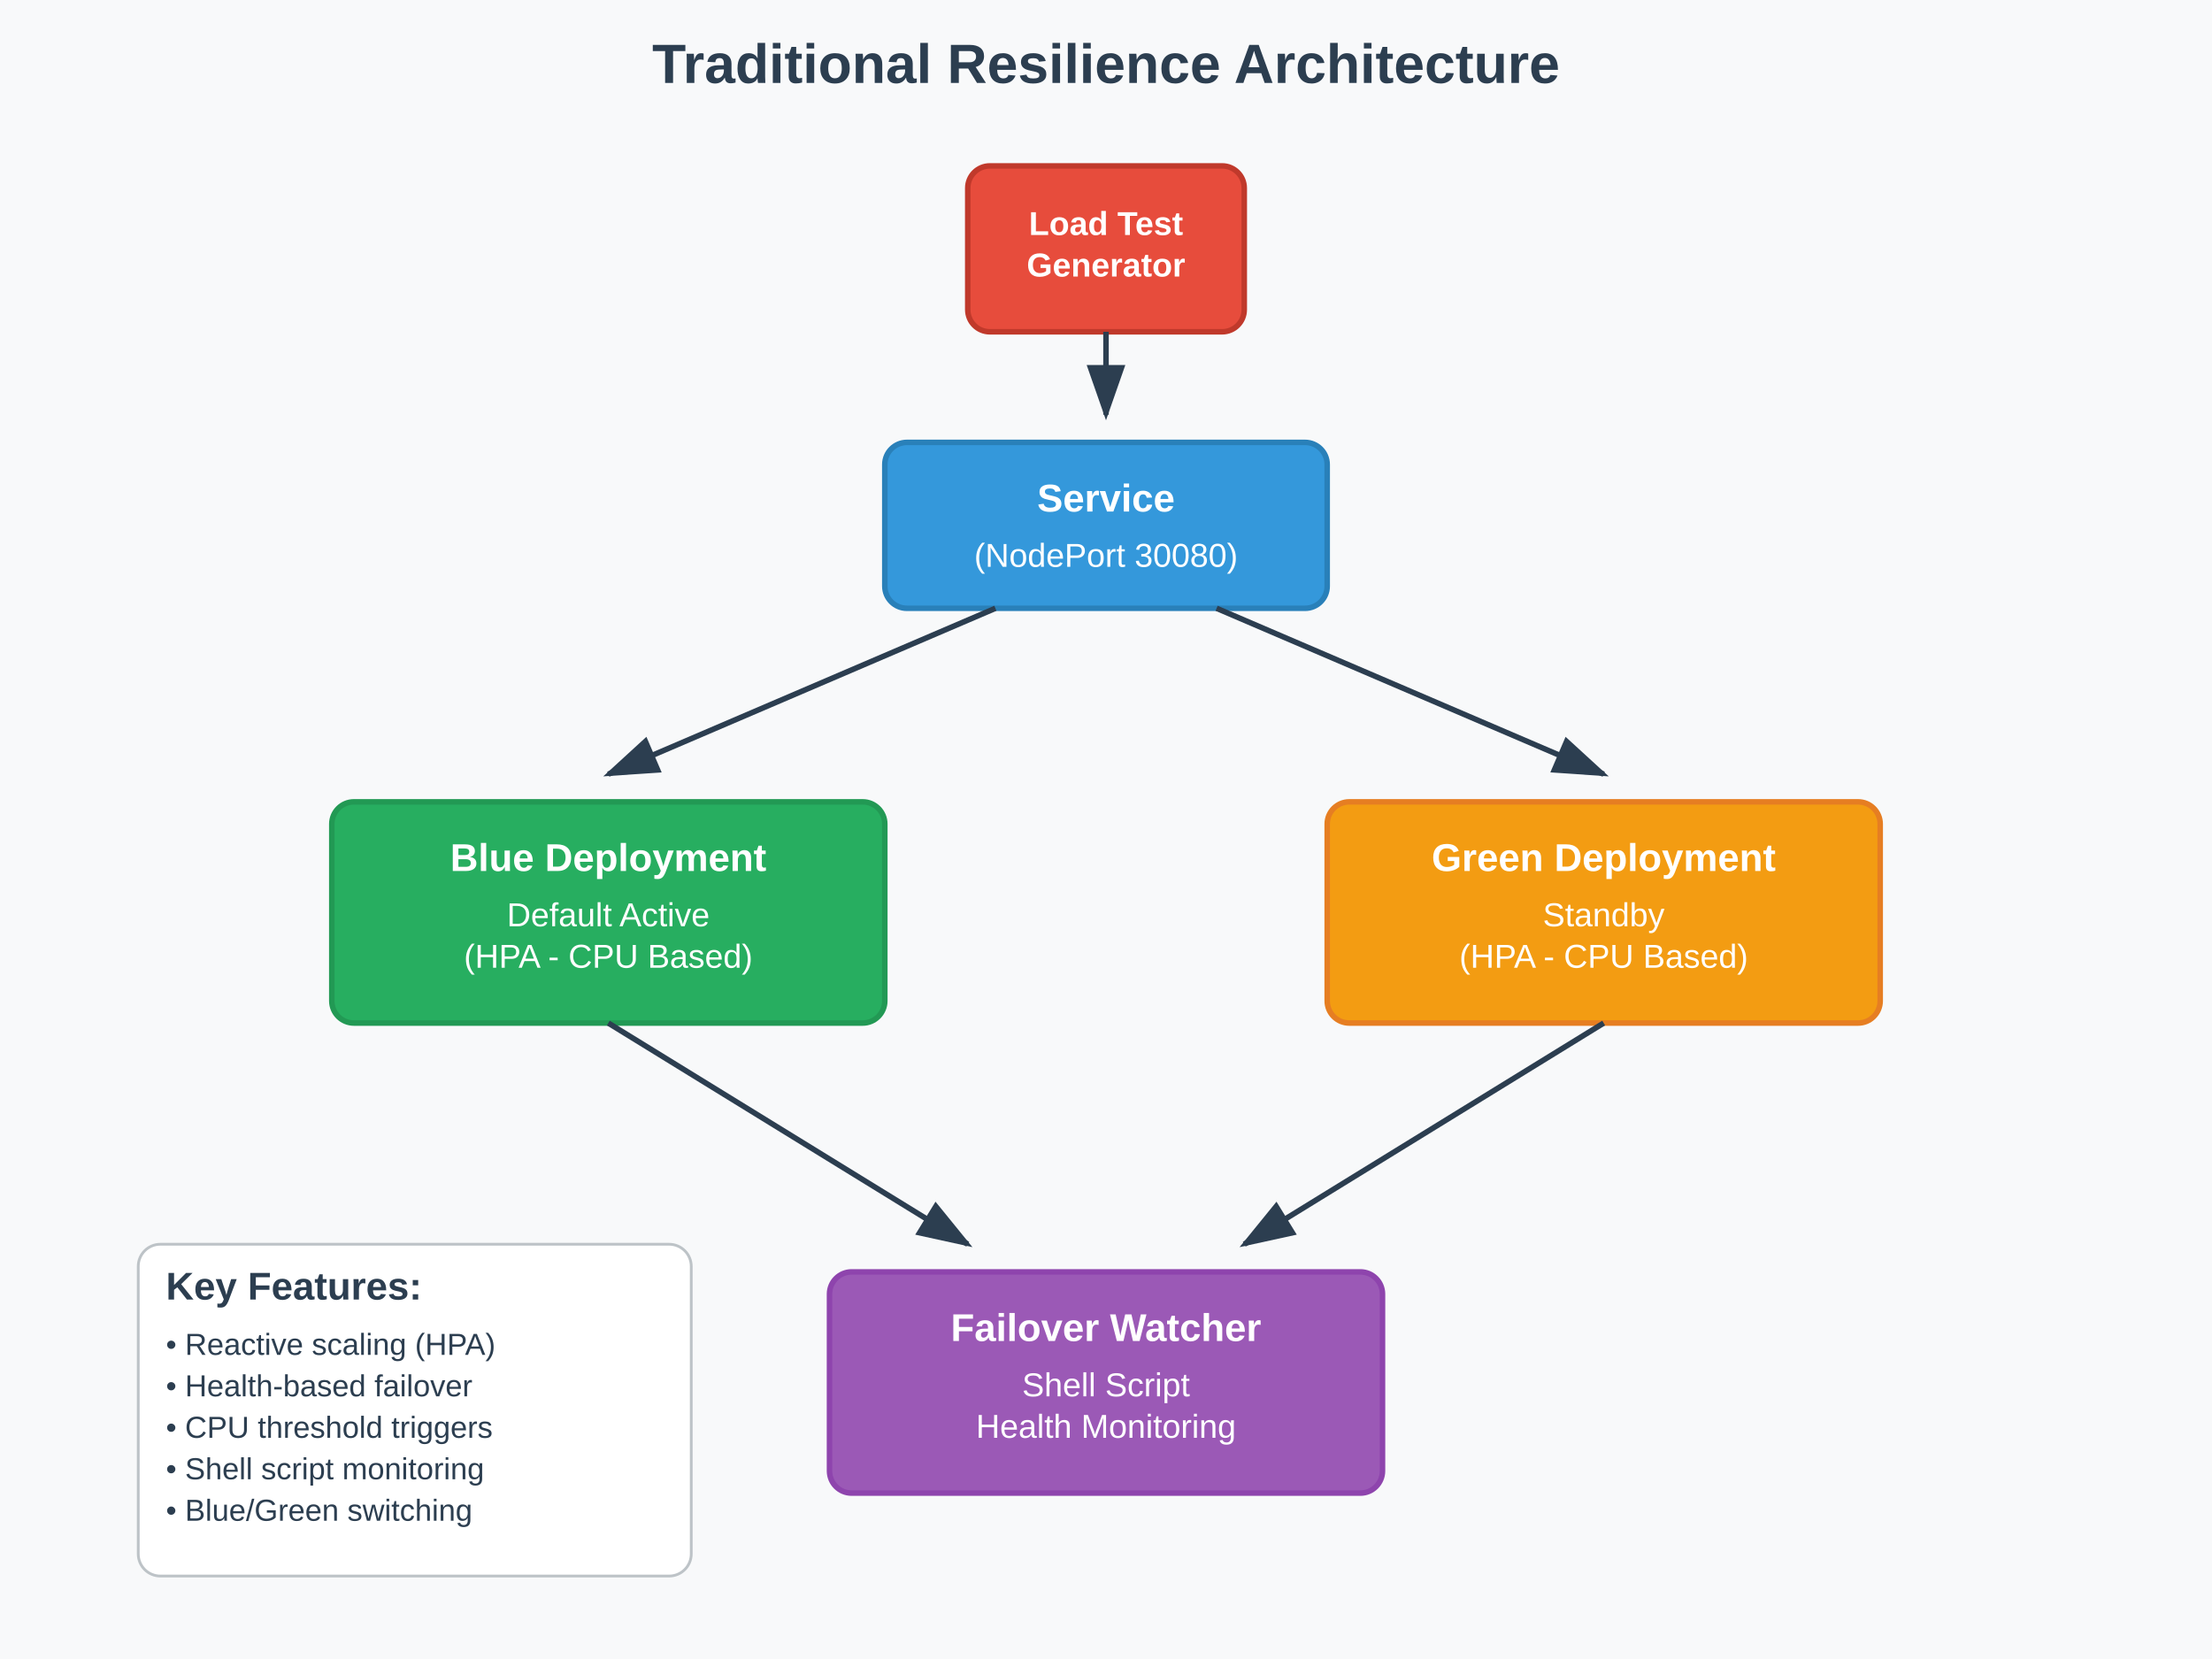
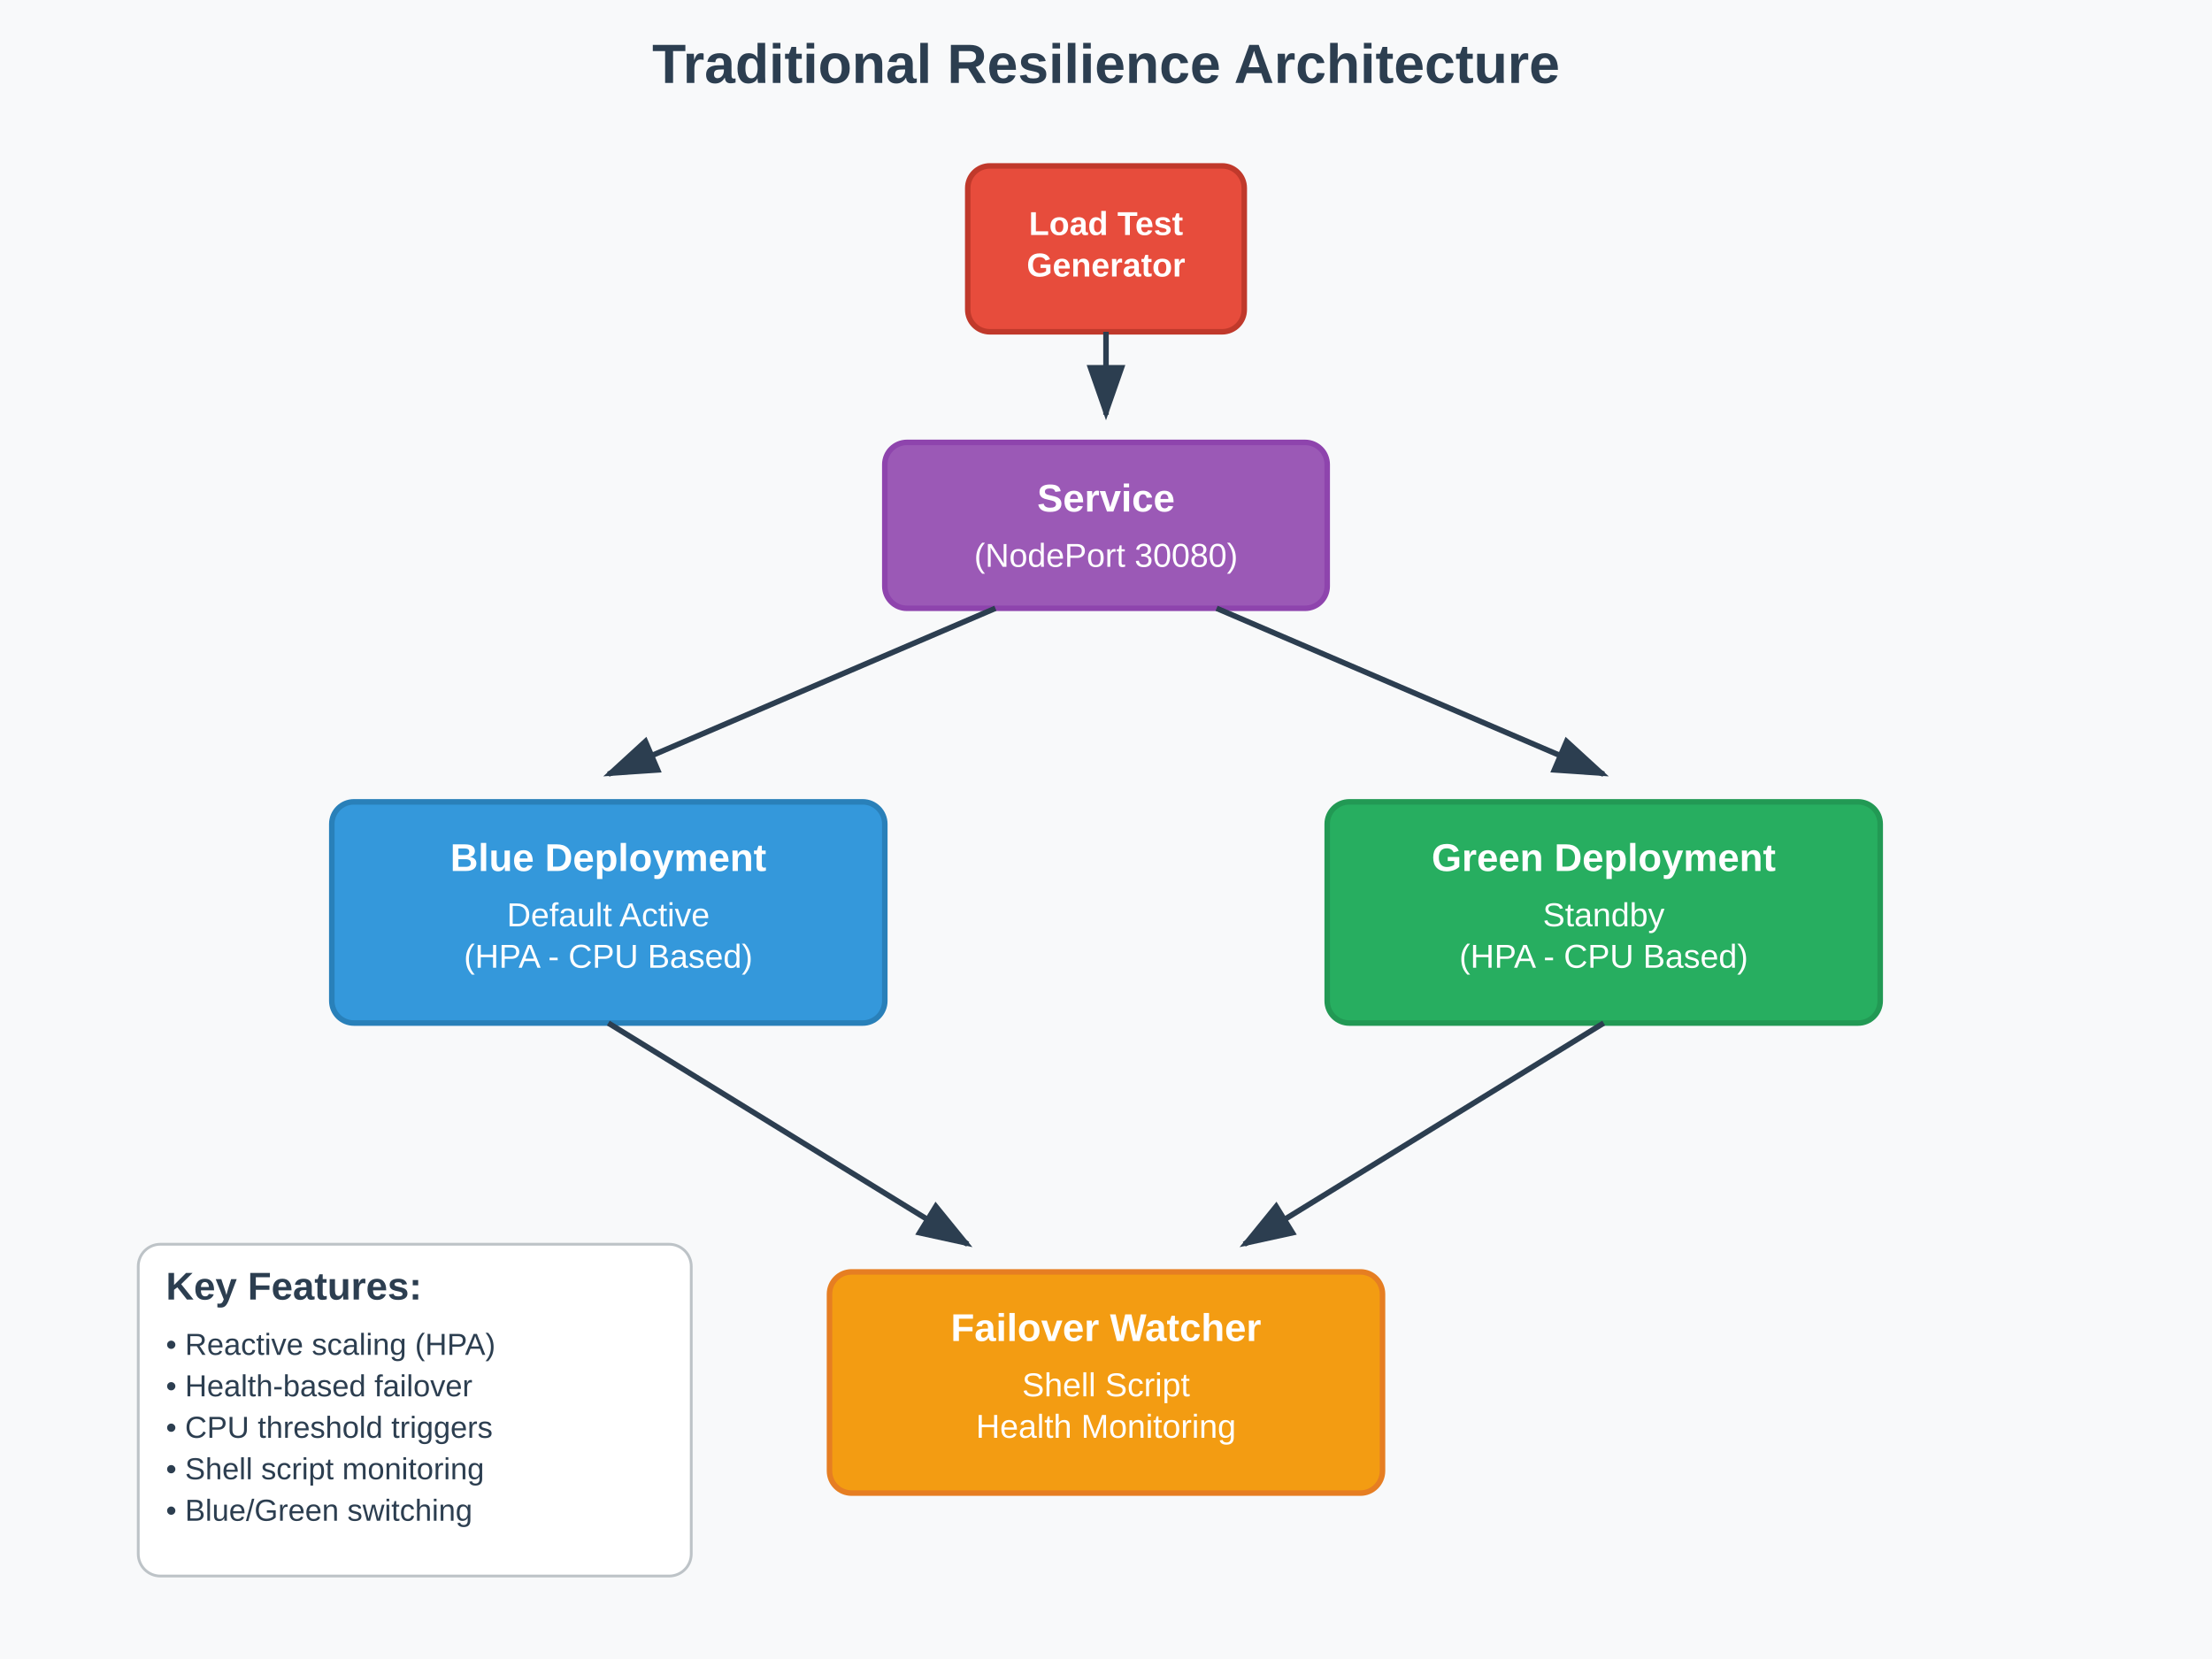
<svg xmlns="http://www.w3.org/2000/svg" viewBox="0 0 800 600">
  <rect width="800" height="600" fill="#f8f9fa" />
  <text x="400" y="30" text-anchor="middle" font-family="Arial, sans-serif" font-size="20" font-weight="bold" fill="#2c3e50">Traditional Resilience Architecture</text>
  <rect x="350" y="60" width="100" height="60" rx="8" fill="#e74c3c" stroke="#c0392b" stroke-width="2" />
  <text x="400" y="85" text-anchor="middle" font-family="Arial, sans-serif" font-size="12" font-weight="bold" fill="white">Load Test</text>
  <text x="400" y="100" text-anchor="middle" font-family="Arial, sans-serif" font-size="12" font-weight="bold" fill="white">Generator</text>
  <path d="M400 120 L400 150" stroke="#2c3e50" stroke-width="2" marker-end="url(#arrowhead)" />
-   <rect x="320" y="160" width="160" height="60" rx="8" fill="#3498db" stroke="#2980b9" stroke-width="2" />
+   <rect x="320" y="160" width="160" height="60" rx="8" fill="#9b59b6" stroke="#8e44ad" stroke-width="2" />
  <text x="400" y="185" text-anchor="middle" font-family="Arial, sans-serif" font-size="14" font-weight="bold" fill="white">Service</text>
  <text x="400" y="205" text-anchor="middle" font-family="Arial, sans-serif" font-size="12" fill="white">(NodePort 30080)</text>
  <path d="M360 220 L220 280" stroke="#2c3e50" stroke-width="2" marker-end="url(#arrowhead)" />
  <path d="M440 220 L580 280" stroke="#2c3e50" stroke-width="2" marker-end="url(#arrowhead)" />
-   <rect x="120" y="290" width="200" height="80" rx="8" fill="#27ae60" stroke="#229954" stroke-width="2" />
+   <rect x="120" y="290" width="200" height="80" rx="8" fill="#3498db" stroke="#2980b9" stroke-width="2" />
  <text x="220" y="315" text-anchor="middle" font-family="Arial, sans-serif" font-size="14" font-weight="bold" fill="white">Blue Deployment</text>
  <text x="220" y="335" text-anchor="middle" font-family="Arial, sans-serif" font-size="12" fill="white">Default Active</text>
  <text x="220" y="350" text-anchor="middle" font-family="Arial, sans-serif" font-size="12" fill="white">(HPA - CPU Based)</text>
-   <rect x="480" y="290" width="200" height="80" rx="8" fill="#f39c12" stroke="#e67e22" stroke-width="2" />
+   <rect x="480" y="290" width="200" height="80" rx="8" fill="#27ae60" stroke="#229954" stroke-width="2" />
  <text x="580" y="315" text-anchor="middle" font-family="Arial, sans-serif" font-size="14" font-weight="bold" fill="white">Green Deployment</text>
  <text x="580" y="335" text-anchor="middle" font-family="Arial, sans-serif" font-size="12" fill="white">Standby</text>
  <text x="580" y="350" text-anchor="middle" font-family="Arial, sans-serif" font-size="12" fill="white">(HPA - CPU Based)</text>
  <path d="M220 370 L350 450" stroke="#2c3e50" stroke-width="2" marker-end="url(#arrowhead)" />
  <path d="M580 370 L450 450" stroke="#2c3e50" stroke-width="2" marker-end="url(#arrowhead)" />
-   <rect x="300" y="460" width="200" height="80" rx="8" fill="#9b59b6" stroke="#8e44ad" stroke-width="2" />
+   <rect x="300" y="460" width="200" height="80" rx="8" fill="#f39c12" stroke="#e67e22" stroke-width="2" />
  <text x="400" y="485" text-anchor="middle" font-family="Arial, sans-serif" font-size="14" font-weight="bold" fill="white">Failover Watcher</text>
  <text x="400" y="505" text-anchor="middle" font-family="Arial, sans-serif" font-size="12" fill="white">Shell Script</text>
  <text x="400" y="520" text-anchor="middle" font-family="Arial, sans-serif" font-size="12" fill="white">Health Monitoring</text>
  <rect x="50" y="450" width="200" height="120" rx="8" fill="white" stroke="#bdc3c7" stroke-width="1" />
  <text x="60" y="470" font-family="Arial, sans-serif" font-size="14" font-weight="bold" fill="#2c3e50">Key Features:</text>
  <text x="60" y="490" font-family="Arial, sans-serif" font-size="11" fill="#2c3e50">• Reactive scaling (HPA)</text>
  <text x="60" y="505" font-family="Arial, sans-serif" font-size="11" fill="#2c3e50">• Health-based failover</text>
  <text x="60" y="520" font-family="Arial, sans-serif" font-size="11" fill="#2c3e50">• CPU threshold triggers</text>
  <text x="60" y="535" font-family="Arial, sans-serif" font-size="11" fill="#2c3e50">• Shell script monitoring</text>
  <text x="60" y="550" font-family="Arial, sans-serif" font-size="11" fill="#2c3e50">• Blue/Green switching</text>
  <defs>
    <marker id="arrowhead" markerWidth="10" markerHeight="7" refX="9" refY="3.5" orient="auto">
      <polygon points="0 0, 10 3.5, 0 7" fill="#2c3e50" />
    </marker>
  </defs>
</svg>
